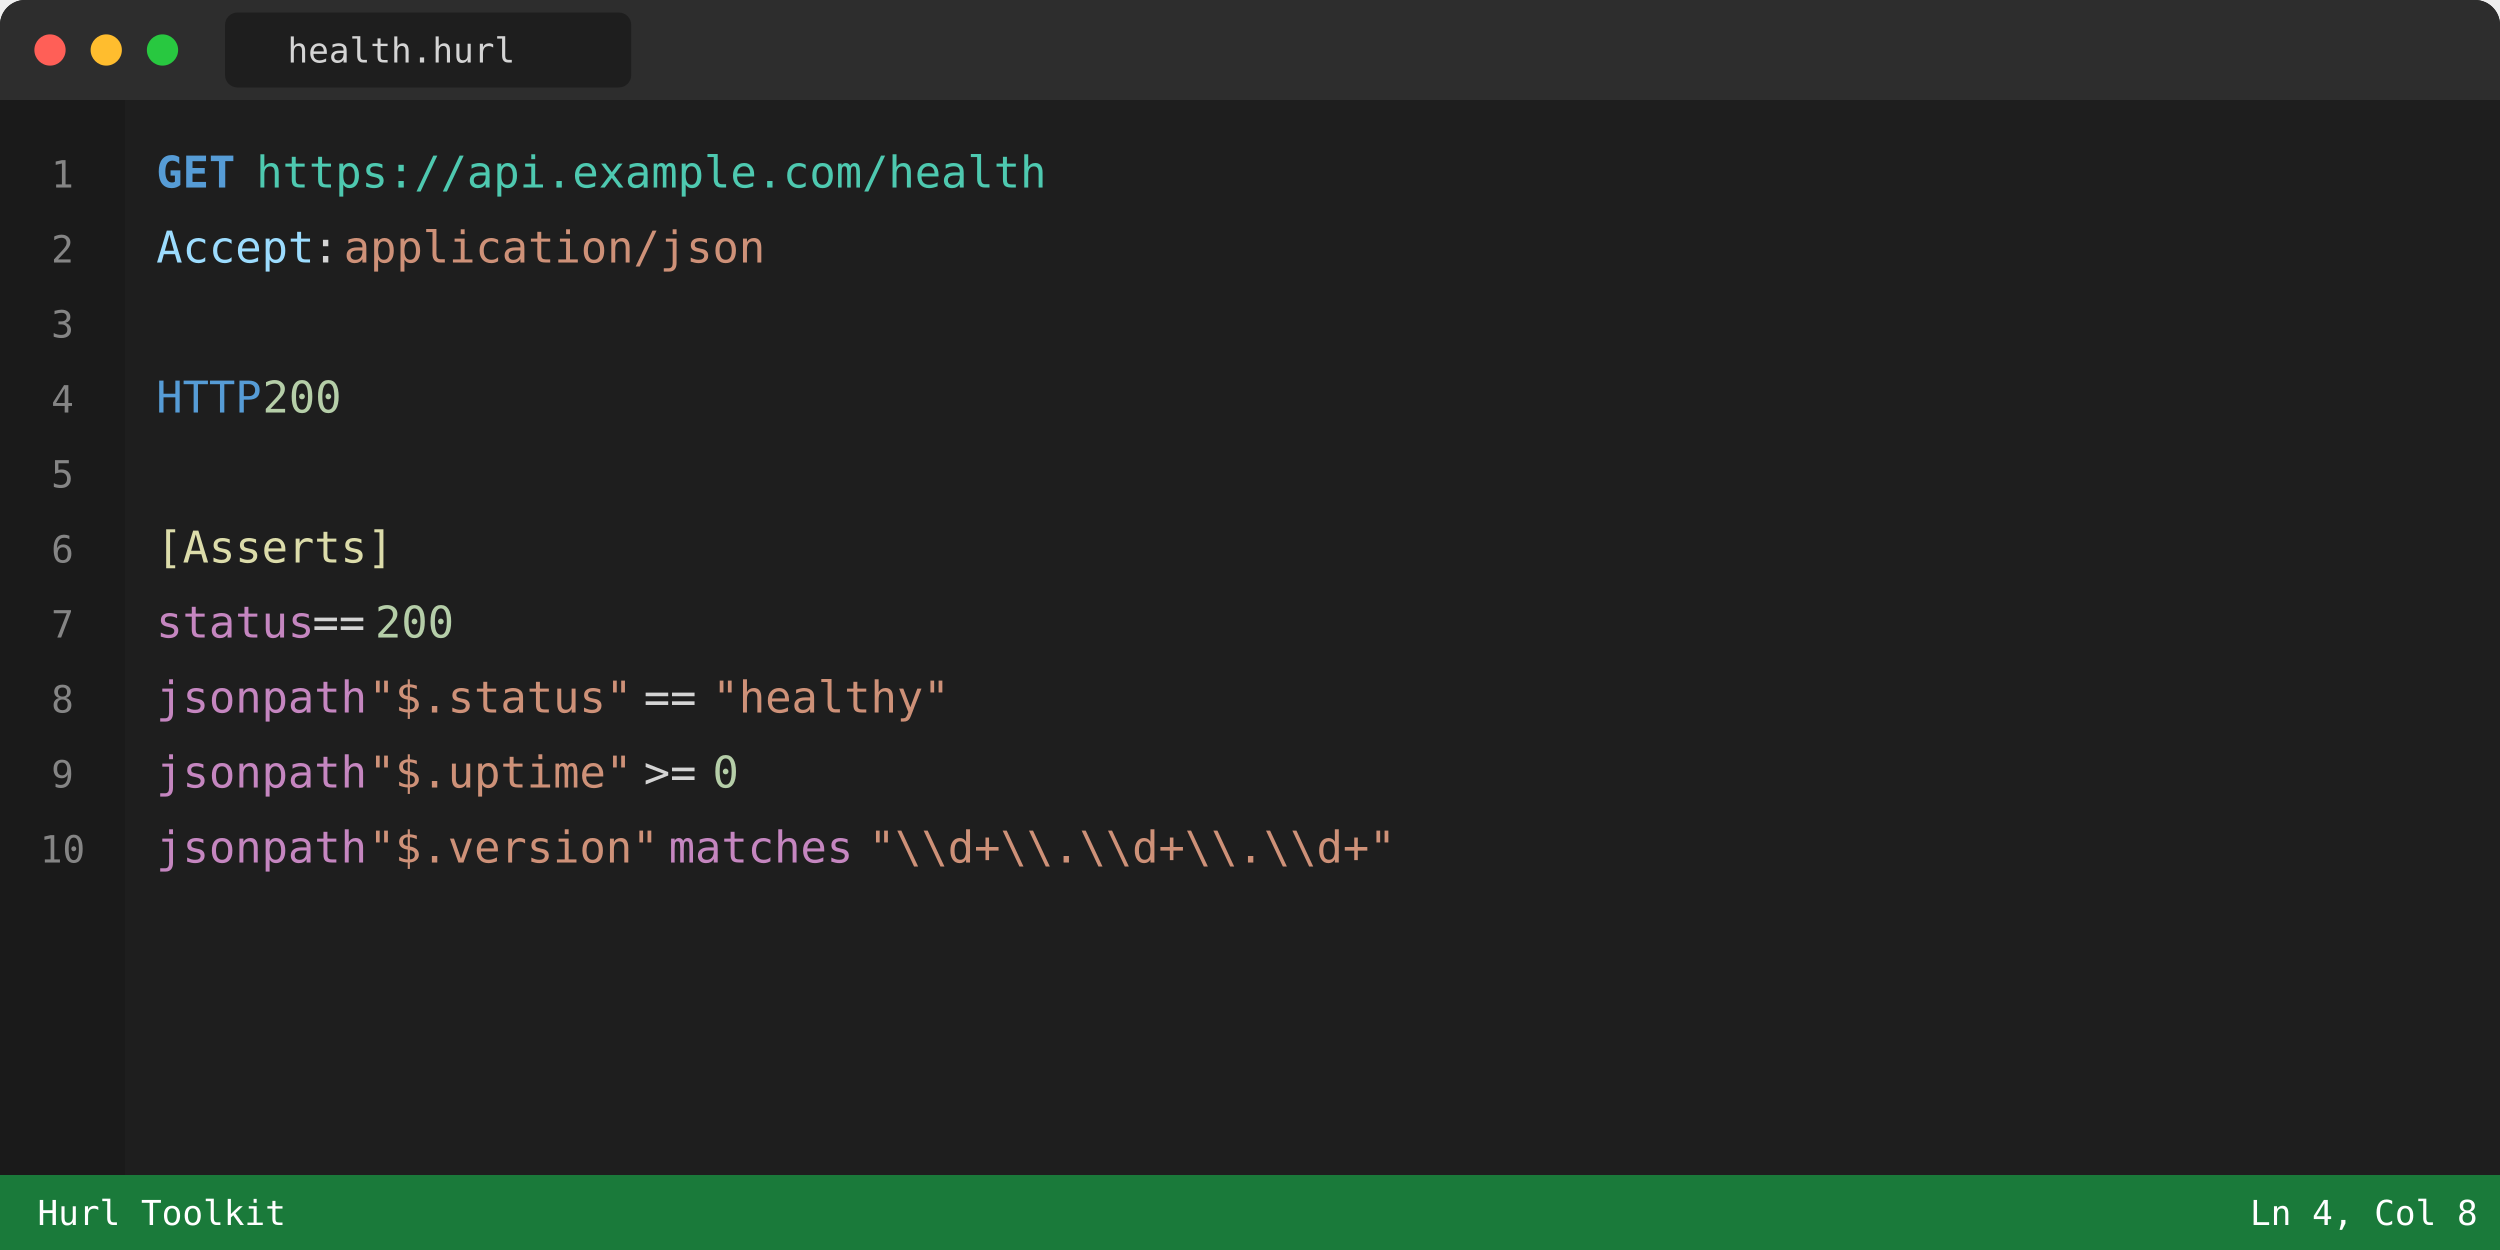
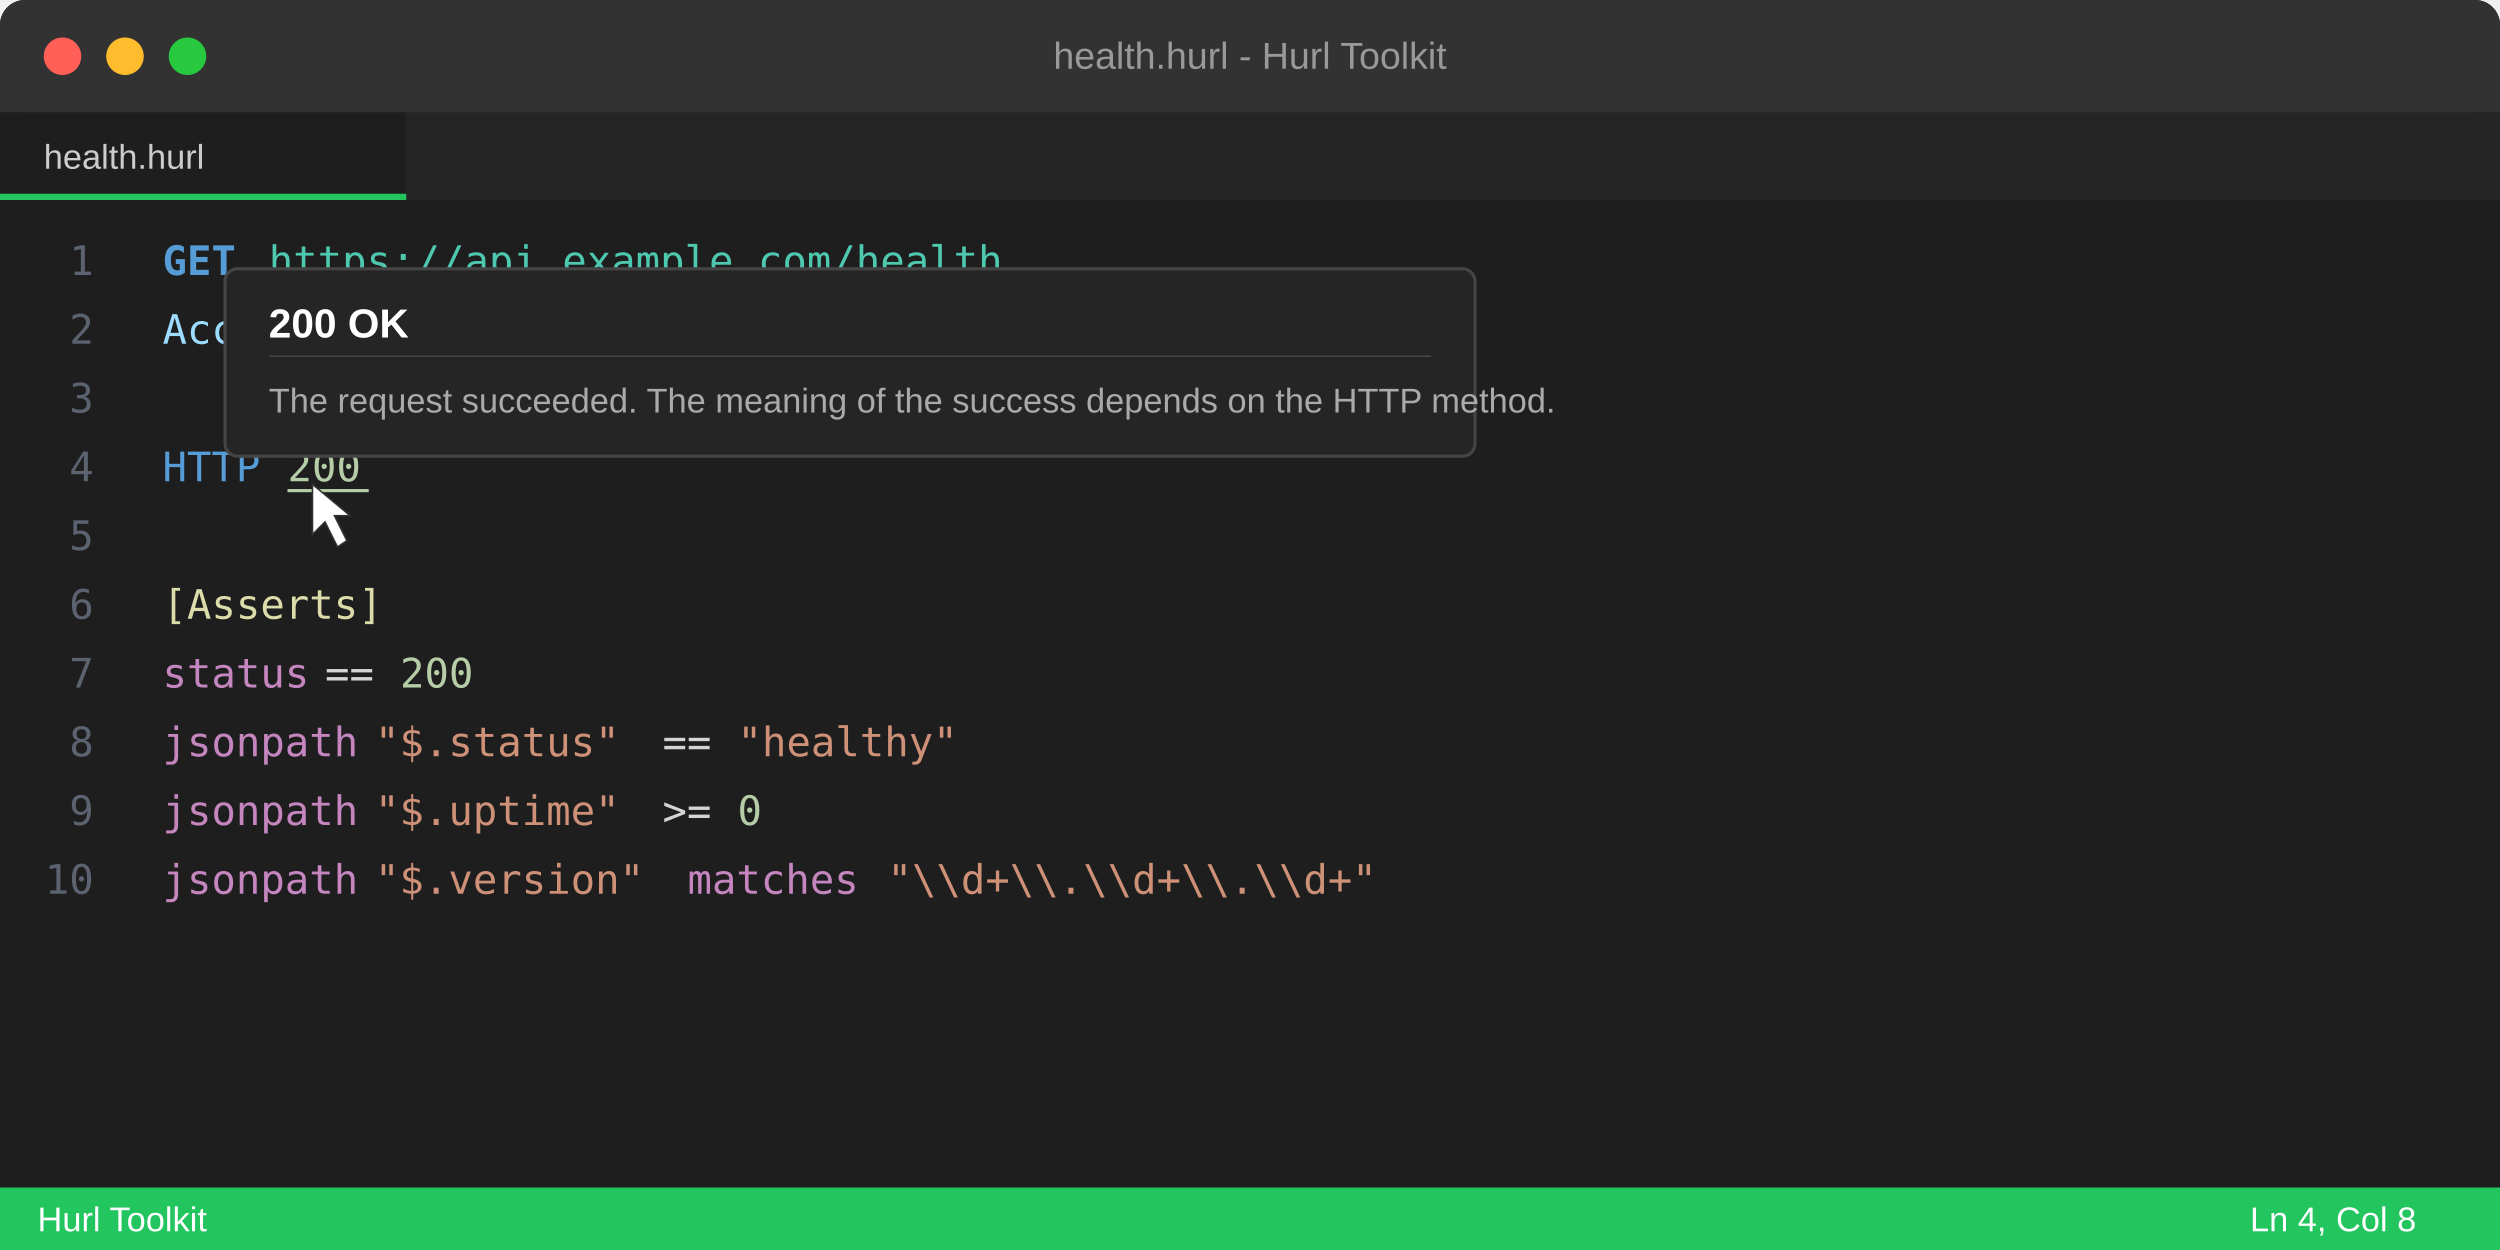
<svg xmlns="http://www.w3.org/2000/svg" viewBox="0 0 800 400" width="800" height="400">
  <defs>
    <style>
-       @keyframes cursorBlink {
-         0%, 49% { opacity: 1; }
-         50%, 100% { opacity: 0; }
-       }
-       @keyframes cursorMove {
-         0%, 2% { transform: translate(0, 0); }
-         5%, 100% { transform: translate(82px, 90px); }
-       }
-       @keyframes tooltipAppear {
-         0%, 6% { opacity: 0; transform: translateY(4px); }
-         10%, 100% { opacity: 1; transform: translateY(0); }
-       }
-       @keyframes hoverHighlight {
-         0%, 6% { fill: #b5cea8; }
-         10%, 100% { fill: #ffffff; text-decoration: underline; }
-       }
-       @keyframes underlineAppear {
-         0%, 6% { opacity: 0; }
-         10%, 100% { opacity: 1; }
-       }
-       .cursor { animation: cursorBlink 1s infinite; }
-       .tooltip { animation: tooltipAppear 6s forwards; opacity: 0; }
-       .hover-underline { animation: underlineAppear 6s forwards; opacity: 0; }
+       @keyframes cursorBlink { 0%, 100% { opacity: 1; } 50% { opacity: 0; } }
+       @keyframes tooltipAppear { from { opacity: 0; transform: translateY(4px); } to { opacity: 1; transform: translateY(0); } }
+       @keyframes underlineAppear { from { opacity: 0; } to { opacity: 1; } }
+       .mono { font-family: 'Cascadia Code', 'Fira Code', Consolas, monospace; }
+       .ui { font-family: 'Segoe UI', 'Helvetica Neue', Arial, sans-serif; }
    </style>
  </defs>
-   <rect width="800" height="400" fill="#1e1e1e" rx="8" ry="8" />
-   <rect width="800" height="32" fill="#2d2d2d" rx="8" ry="8" />
-   <rect y="20" width="800" height="12" fill="#2d2d2d" />
-   <circle cx="16" cy="16" r="5" fill="#ff5f57" />
-   <circle cx="34" cy="16" r="5" fill="#ffbd2e" />
-   <circle cx="52" cy="16" r="5" fill="#28c840" />
-   <rect x="72" y="4" width="130" height="24" rx="4" fill="#1e1e1e" />
-   <text x="92" y="20" font-family="monospace" font-size="11" fill="#d4d4d4">health.hurl</text>
-   <rect x="0" y="32" width="40" height="368" fill="#1a1a1a" />
-   <g font-family="'Cascadia Code', 'Fira Code', 'Consolas', monospace" font-size="14">
-     <text x="20" y="60" font-size="12" fill="#858585" text-anchor="middle">1</text>
-     <text x="50" y="60" fill="#569cd6" font-weight="bold">GET</text>
-     <text x="82" y="60" fill="#4ec9b0">https://api.example.com/health</text>
-     <text x="20" y="84" font-size="12" fill="#858585" text-anchor="middle">2</text>
-     <text x="50" y="84" fill="#9cdcfe">Accept</text>
-     <text x="100" y="84" fill="#d4d4d4">:</text>
-     <text x="110" y="84" fill="#ce9178">application/json</text>
-     <text x="20" y="108" font-size="12" fill="#858585" text-anchor="middle">3</text>
-     <text x="20" y="132" font-size="12" fill="#858585" text-anchor="middle">4</text>
-     <text x="50" y="132" fill="#569cd6">HTTP</text>
-     <text x="84" y="132" fill="#b5cea8">200</text>
-     <line x1="84" y1="135" x2="110" y2="135" stroke="#b5cea8" stroke-width="1" class="hover-underline" />
-     <text x="20" y="156" font-size="12" fill="#858585" text-anchor="middle">5</text>
-     <text x="20" y="180" font-size="12" fill="#858585" text-anchor="middle">6</text>
-     <text x="50" y="180" fill="#dcdcaa">[Asserts]</text>
-     <text x="20" y="204" font-size="12" fill="#858585" text-anchor="middle">7</text>
-     <text x="50" y="204" fill="#c586c0">status</text>
-     <text x="100" y="204" fill="#d4d4d4">==</text>
-     <text x="120" y="204" fill="#b5cea8">200</text>
-     <text x="20" y="228" font-size="12" fill="#858585" text-anchor="middle">8</text>
-     <text x="50" y="228" fill="#c586c0">jsonpath</text>
-     <text x="118" y="228" fill="#ce9178">"$.status"</text>
-     <text x="206" y="228" fill="#d4d4d4">==</text>
-     <text x="228" y="228" fill="#ce9178">"healthy"</text>
-     <text x="20" y="252" font-size="12" fill="#858585" text-anchor="middle">9</text>
-     <text x="50" y="252" fill="#c586c0">jsonpath</text>
-     <text x="118" y="252" fill="#ce9178">"$.uptime"</text>
-     <text x="206" y="252" fill="#d4d4d4">&gt;=</text>
-     <text x="228" y="252" fill="#b5cea8">0</text>
-     <text x="20" y="276" font-size="12" fill="#858585" text-anchor="middle">10</text>
-     <text x="50" y="276" fill="#c586c0">jsonpath</text>
-     <text x="118" y="276" fill="#ce9178">"$.version"</text>
-     <text x="214" y="276" fill="#c586c0">matches</text>
-     <text x="278" y="276" fill="#ce9178">"\\d+\\.\\d+\\.\\d+"</text>
+   <rect width="800" height="400" rx="8" fill="#1e1e1e" />
+   <rect width="800" height="36" rx="8" fill="#323233" />
+   <rect y="28" width="800" height="8" fill="#323233" />
+   <circle cx="20" cy="18" r="6" fill="#ff5f56" />
+   <circle cx="40" cy="18" r="6" fill="#ffbd2e" />
+   <circle cx="60" cy="18" r="6" fill="#27c93f" />
+   <text x="400" y="22" text-anchor="middle" class="ui" font-size="12" fill="#999">health.hurl - Hurl Toolkit</text>
+   <rect y="36" width="800" height="28" fill="#252526" />
+   <rect x="0" y="36" width="130" height="28" fill="#1e1e1e" />
+   <text x="14" y="54" class="ui" font-size="11" fill="#cccccc">health.hurl</text>
+   <rect x="0" y="62" width="130" height="2" fill="#22c55e" />
+   <rect x="0" y="64" width="44" height="336" fill="#1e1e1e" />
+   <text x="30" y="88" class="mono" font-size="13" fill="#5c6370" text-anchor="end">1</text>
+   <text x="52" y="88" class="mono" font-size="13" fill="#569cd6" font-weight="bold">GET</text>
+   <text x="86" y="88" class="mono" font-size="13" fill="#4ec9b0">https://api.example.com/health</text>
+   <text x="30" y="110" class="mono" font-size="13" fill="#5c6370" text-anchor="end">2</text>
+   <text x="52" y="110" class="mono" font-size="13" fill="#9cdcfe">Accept</text>
+   <text x="104" y="110" class="mono" font-size="13" fill="#d4d4d4">:</text>
+   <text x="116" y="110" class="mono" font-size="13" fill="#ce9178">application/json</text>
+   <text x="30" y="132" class="mono" font-size="13" fill="#5c6370" text-anchor="end">3</text>
+   <text x="30" y="154" class="mono" font-size="13" fill="#5c6370" text-anchor="end">4</text>
+   <text x="52" y="154" class="mono" font-size="13" fill="#569cd6">HTTP</text>
+   <text x="92" y="154" class="mono" font-size="13" fill="#b5cea8">200</text>
+   <line x1="92" y1="157" x2="118" y2="157" stroke="#b5cea8" stroke-width="1" style="animation: underlineAppear 0.3s ease-out 0.8s both;" />
+   <text x="30" y="176" class="mono" font-size="13" fill="#5c6370" text-anchor="end">5</text>
+   <text x="30" y="198" class="mono" font-size="13" fill="#5c6370" text-anchor="end">6</text>
+   <text x="52" y="198" class="mono" font-size="13" fill="#dcdcaa">[Asserts]</text>
+   <text x="30" y="220" class="mono" font-size="13" fill="#5c6370" text-anchor="end">7</text>
+   <text x="52" y="220" class="mono" font-size="13" fill="#c586c0">status</text>
+   <text x="104" y="220" class="mono" font-size="13" fill="#d4d4d4">==</text>
+   <text x="128" y="220" class="mono" font-size="13" fill="#b5cea8">200</text>
+   <text x="30" y="242" class="mono" font-size="13" fill="#5c6370" text-anchor="end">8</text>
+   <text x="52" y="242" class="mono" font-size="13" fill="#c586c0">jsonpath</text>
+   <text x="120" y="242" class="mono" font-size="13" fill="#ce9178">"$.status"</text>
+   <text x="212" y="242" class="mono" font-size="13" fill="#d4d4d4">==</text>
+   <text x="236" y="242" class="mono" font-size="13" fill="#ce9178">"healthy"</text>
+   <text x="30" y="264" class="mono" font-size="13" fill="#5c6370" text-anchor="end">9</text>
+   <text x="52" y="264" class="mono" font-size="13" fill="#c586c0">jsonpath</text>
+   <text x="120" y="264" class="mono" font-size="13" fill="#ce9178">"$.uptime"</text>
+   <text x="212" y="264" class="mono" font-size="13" fill="#d4d4d4">&gt;=</text>
+   <text x="236" y="264" class="mono" font-size="13" fill="#b5cea8">0</text>
+   <text x="30" y="286" class="mono" font-size="13" fill="#5c6370" text-anchor="end">10</text>
+   <text x="52" y="286" class="mono" font-size="13" fill="#c586c0">jsonpath</text>
+   <text x="120" y="286" class="mono" font-size="13" fill="#ce9178">"$.version"</text>
+   <text x="220" y="286" class="mono" font-size="13" fill="#c586c0">matches</text>
+   <text x="284" y="286" class="mono" font-size="13" fill="#ce9178">"\\d+\\.\\d+\\.\\d+"</text>
+   <g style="animation: tooltipAppear 0.4s ease-out 0.8s both;">
+     <rect x="72" y="86" width="400" height="60" rx="4" fill="#252526" stroke="#454545" stroke-width="1" />
+     <text x="86" y="108" class="ui" font-size="13" fill="#ffffff" font-weight="bold">200 OK</text>
+     <line x1="86" y1="114" x2="458" y2="114" stroke="#454545" stroke-width="0.5" />
+     <text x="86" y="132" class="ui" font-size="11" fill="#aaaaaa">The request succeeded. The meaning of the success depends on the HTTP method.</text>
  </g>
-   <g class="tooltip">
-     <rect x="70" y="60" width="420" height="68" rx="4" ry="4" fill="#252526" stroke="#454545" stroke-width="1" />
-     <text x="84" y="82" font-family="'Segoe UI', sans-serif" font-size="14" fill="#ffffff" font-weight="bold">200 OK</text>
-     <line x1="84" y1="90" x2="476" y2="90" stroke="#454545" stroke-width="0.5" />
-     <text x="84" y="108" font-family="'Segoe UI', sans-serif" font-size="12" fill="#aaaaaa">The request succeeded. The meaning of the success</text>
-     <text x="84" y="122" font-family="'Segoe UI', sans-serif" font-size="12" fill="#aaaaaa">depends on the HTTP method.</text>
-   </g>
-   <g class="tooltip">
-     <g transform="translate(92, 133)">
+   <g style="animation: tooltipAppear 0.4s ease-out 0.8s both;">
+     <g transform="translate(100, 155)">
      <path d="M0,0 L0,16 L4,12 L8,20 L11,18 L7,10 L12,10 Z" fill="white" stroke="#333" stroke-width="0.5" />
    </g>
  </g>
-   <rect x="0" y="376" width="800" height="24" fill="#1a7a3a" />
-   <text x="12" y="392" font-family="monospace" font-size="11" fill="#fff">Hurl Toolkit</text>
-   <text x="720" y="392" font-family="monospace" font-size="11" fill="#fff">Ln 4, Col 8</text>
+   <rect x="0" y="380" width="800" height="20" fill="#22c55e" />
+   <text x="12" y="394" class="ui" font-size="11" fill="#fff">Hurl Toolkit</text>
+   <text x="720" y="394" class="ui" font-size="11" fill="#fff">Ln 4, Col 8</text>
</svg>
